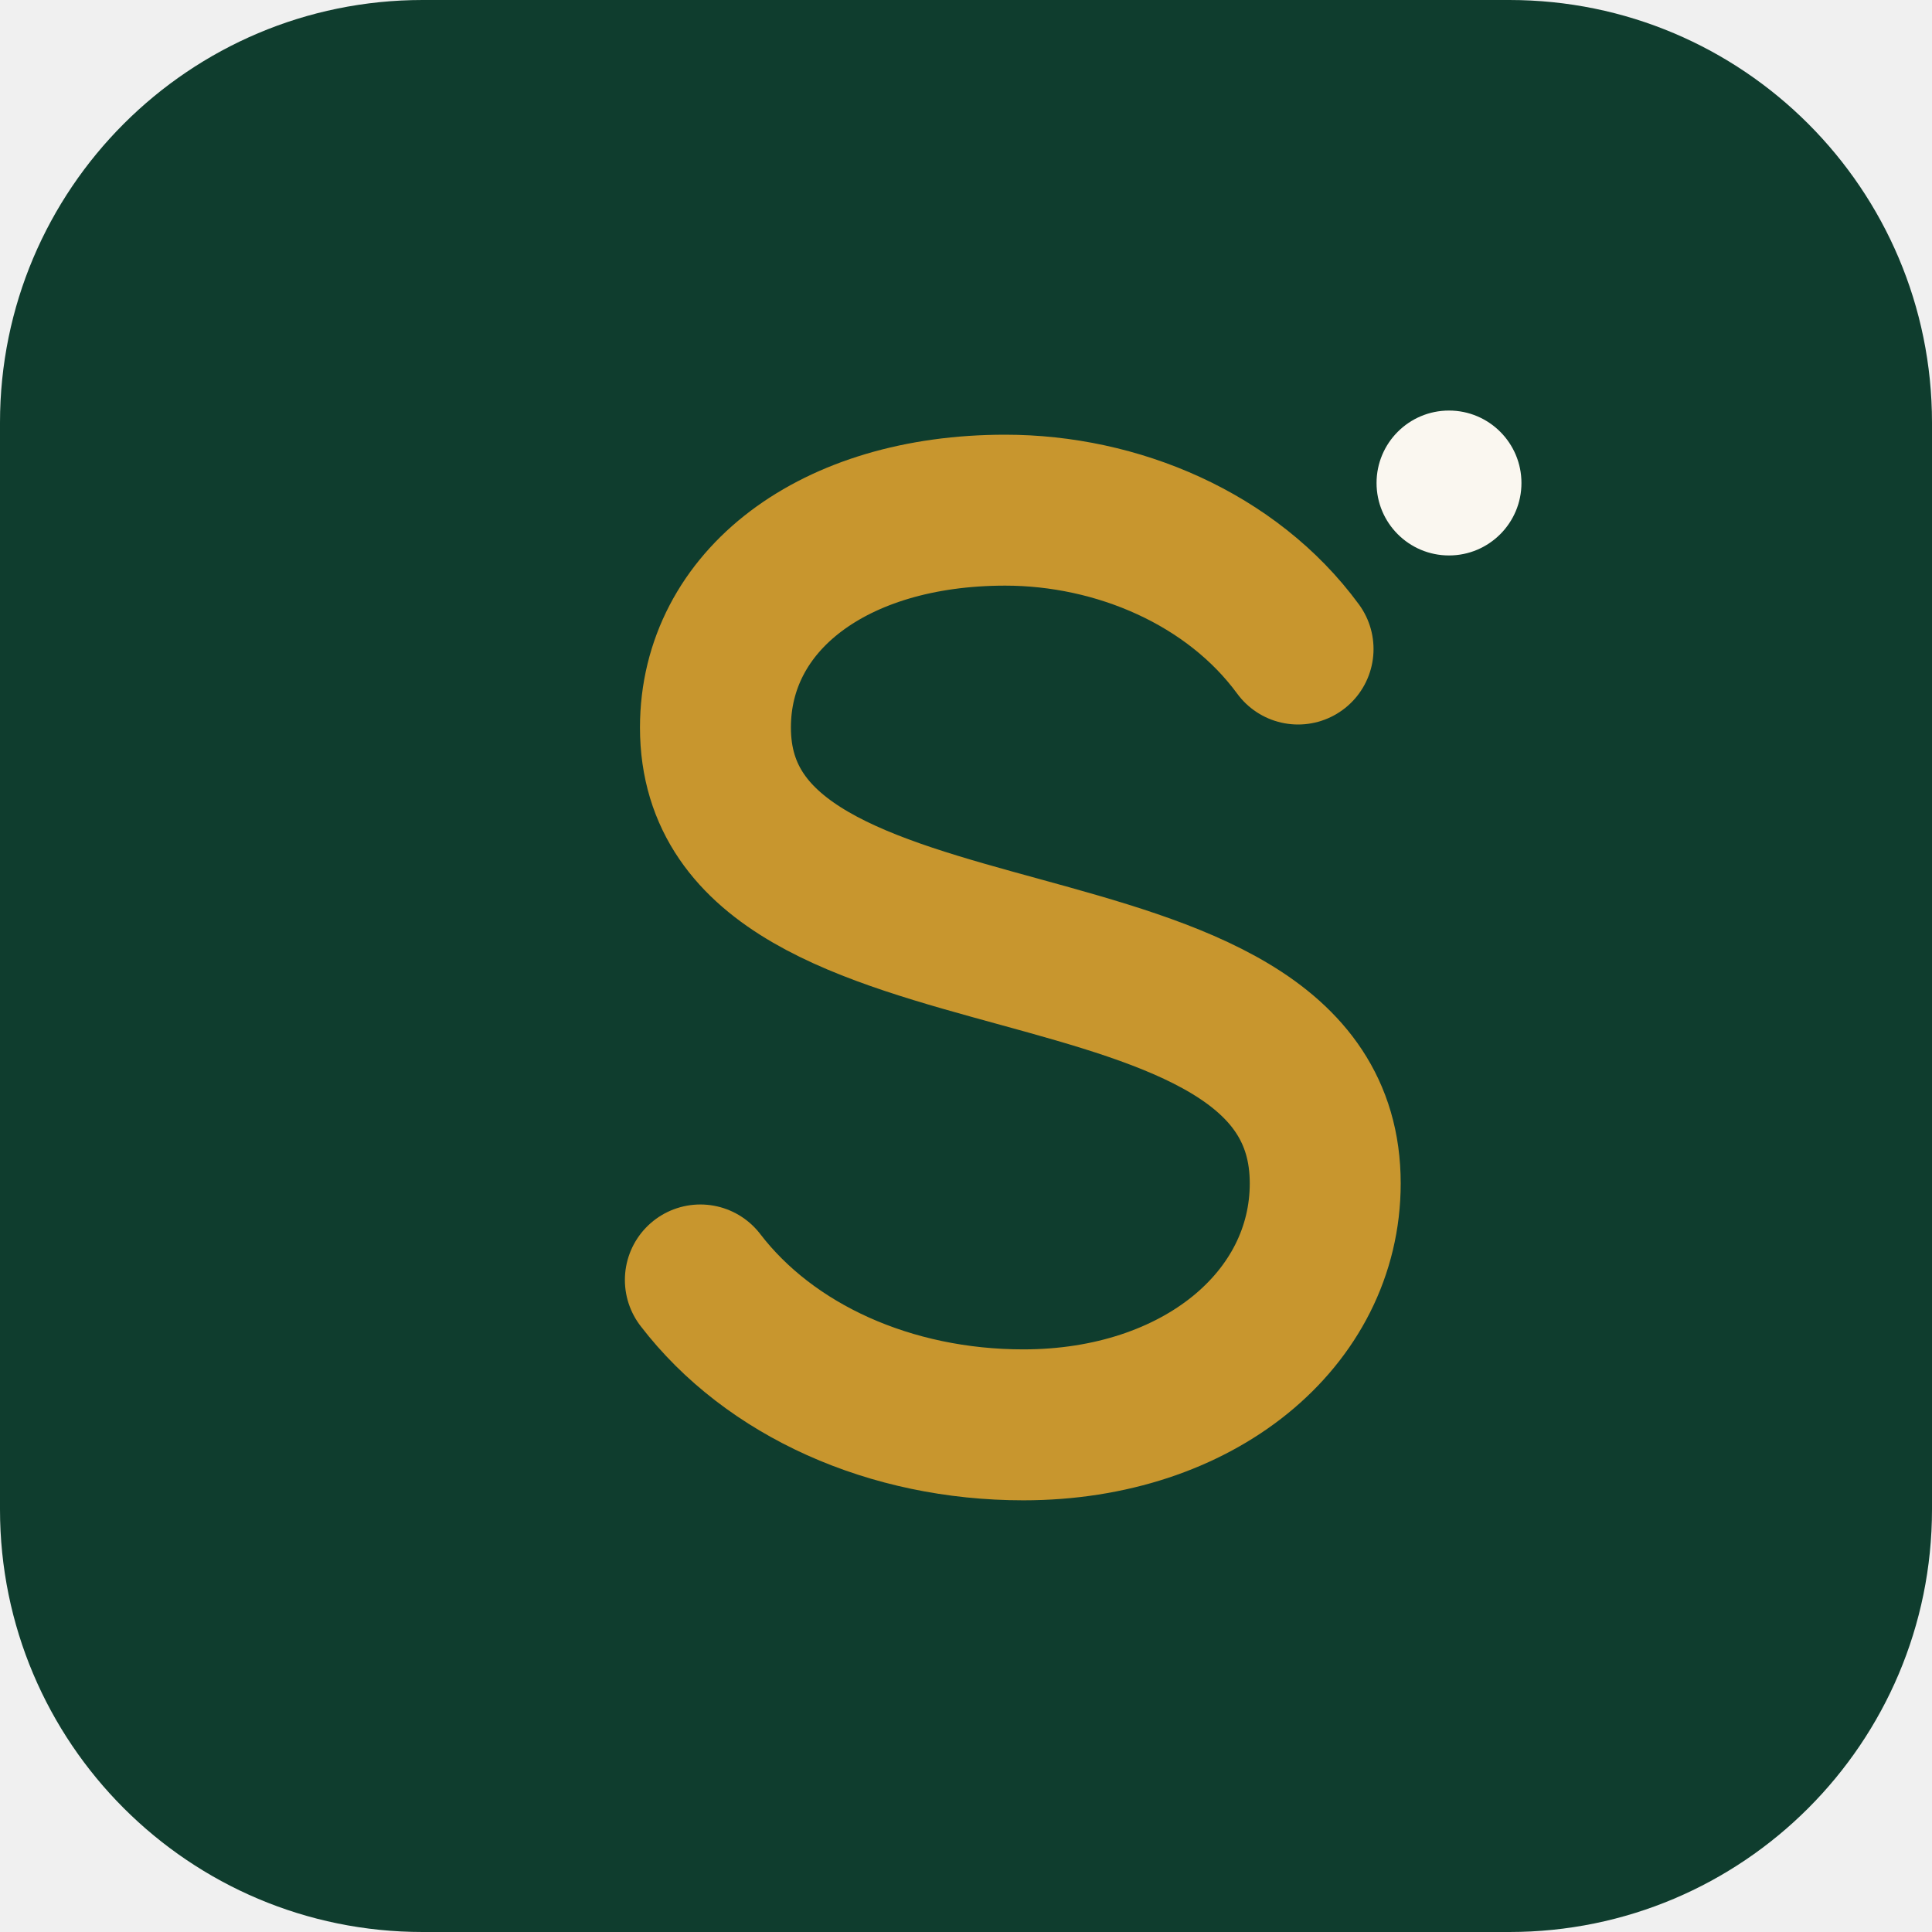
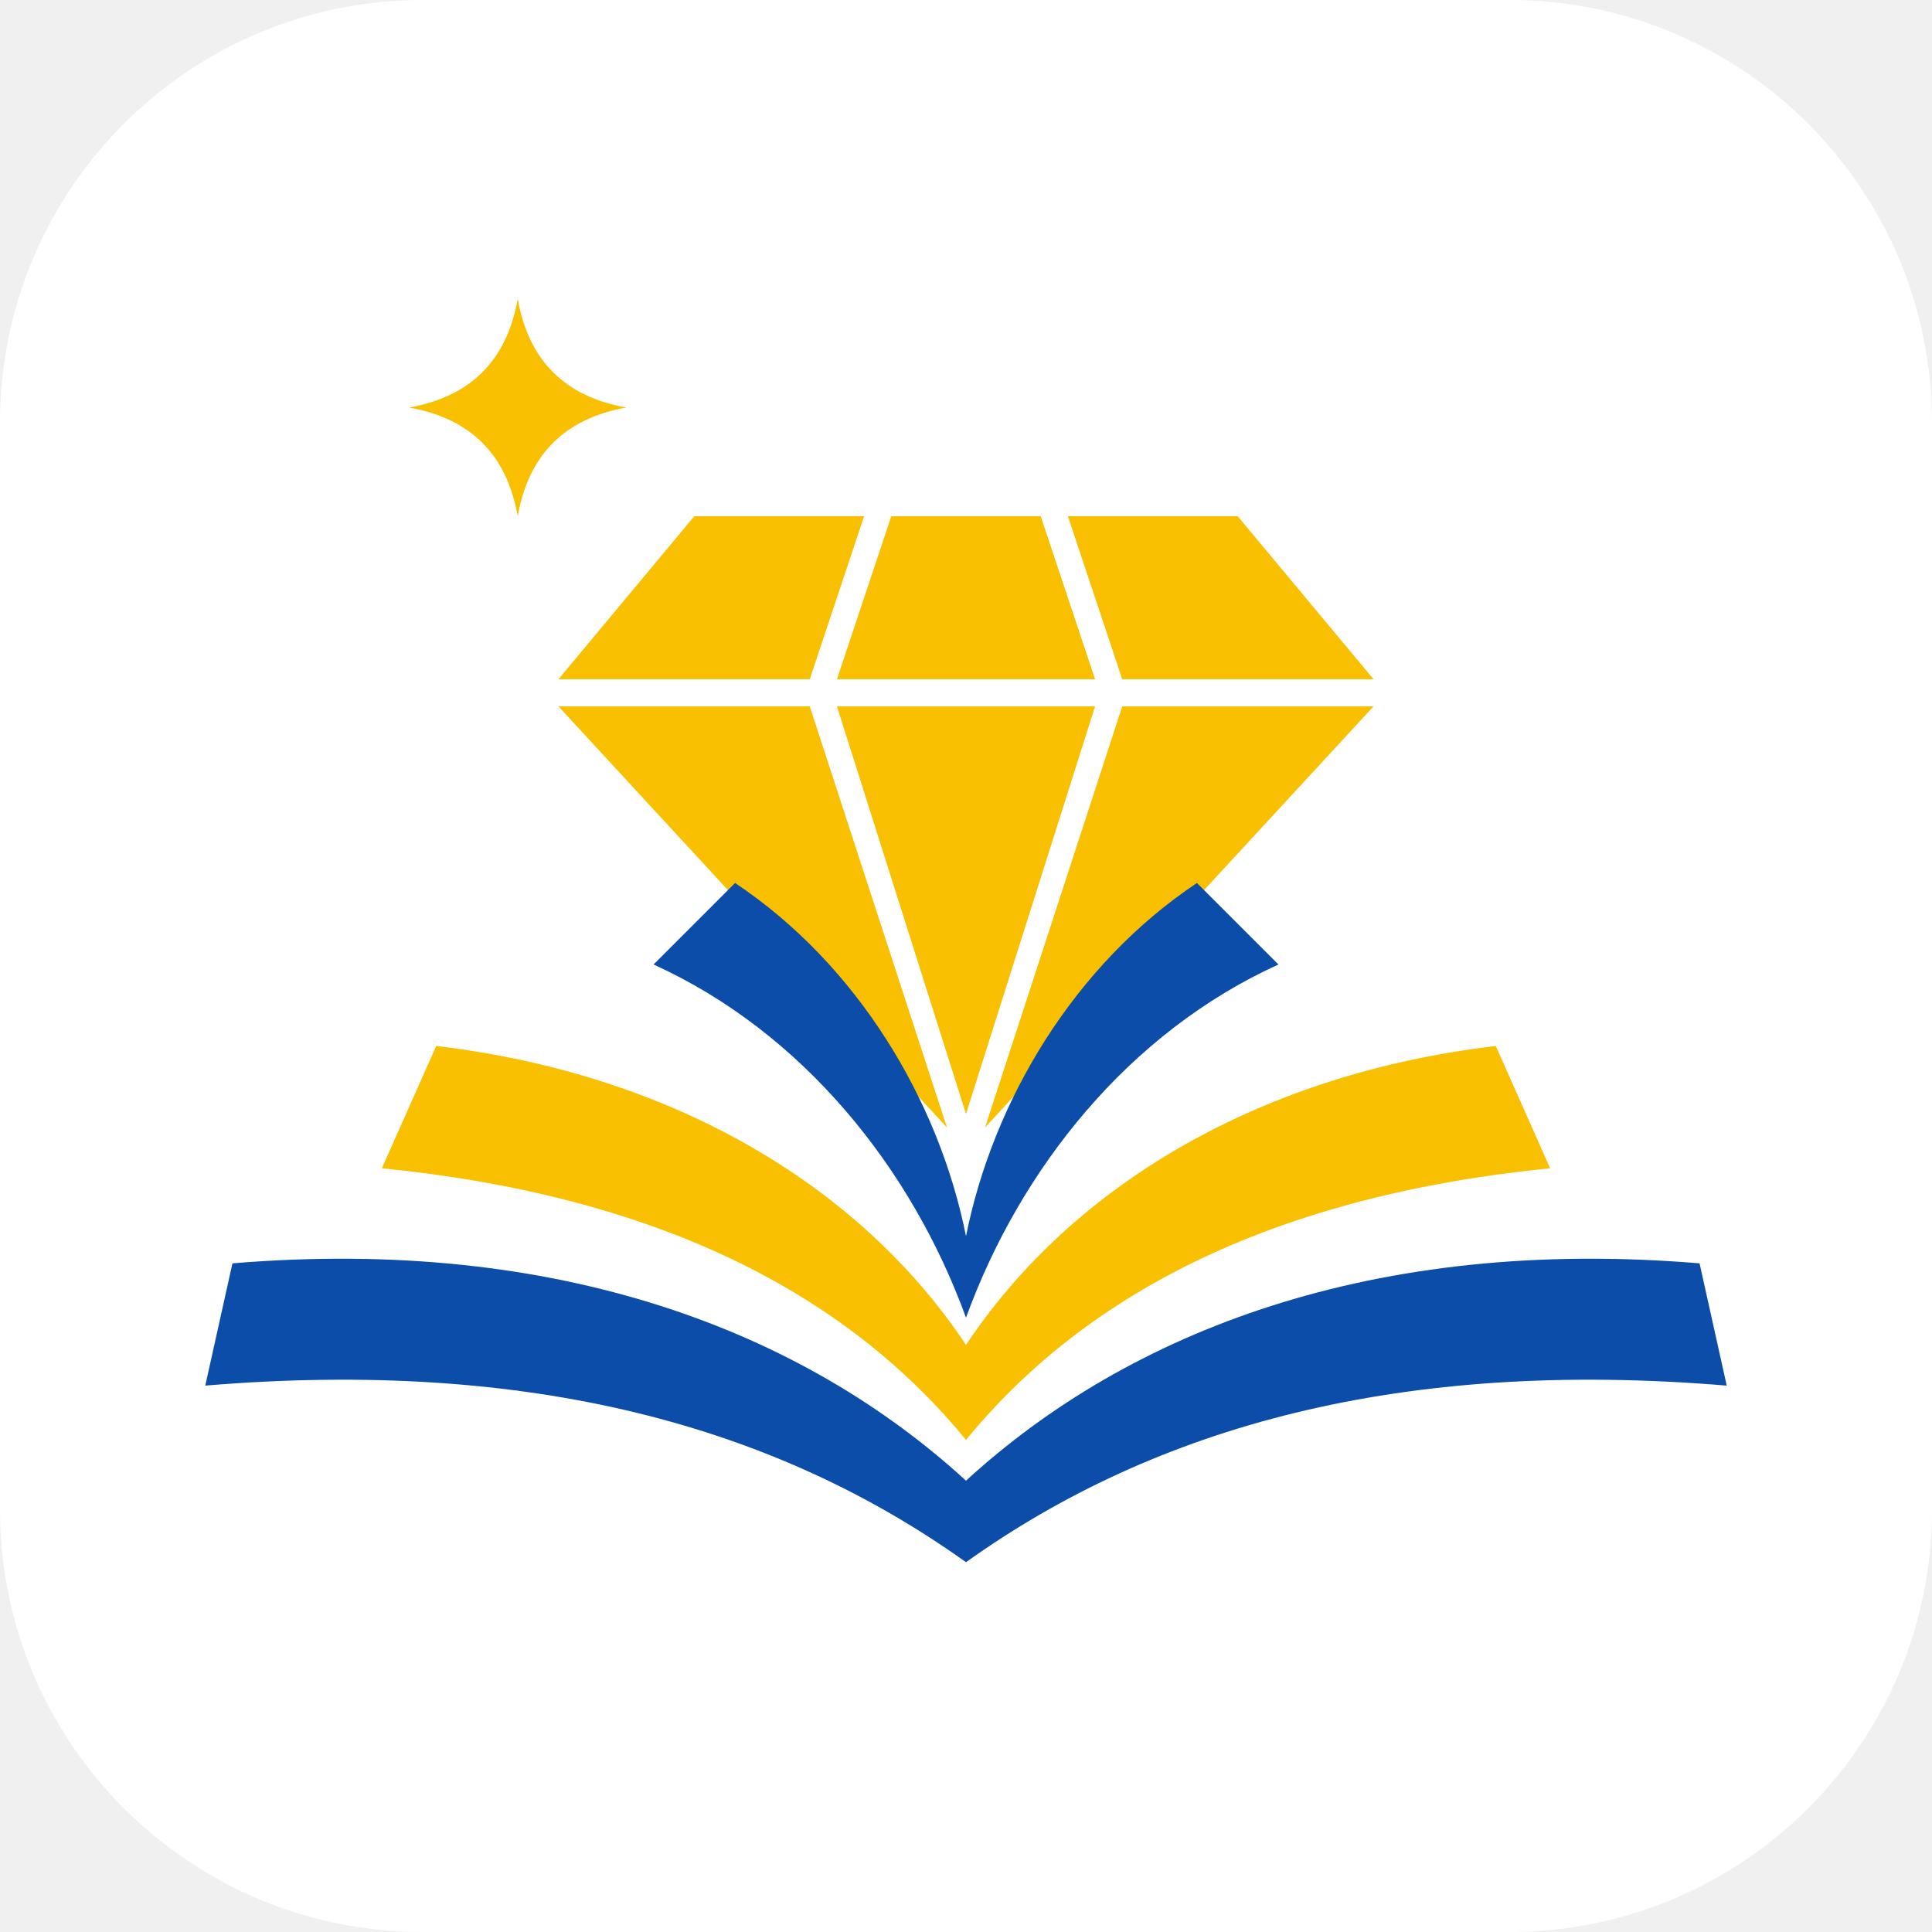
- <svg xmlns="http://www.w3.org/2000/svg" viewBox="0 0 64 64" role="img" aria-label="SEF Ghana">
-   <rect width="64" height="64" rx="14" fill="#0F3D2E" />
-   <path d="M43 21.5c-2.2-3-6-4.6-9.7-4.6-5.7 0-9.6 3-9.6 7.2 0 9.4 20.2 5.4 20.2 15.1 0 4.5-4.2 8-10 8-4.4 0-8.4-1.8-10.7-4.8" fill="none" stroke="#C8962E" stroke-width="5" stroke-linecap="round" />
-   <circle cx="48" cy="16" r="2.4" fill="#FAF7F0" />
+ <svg xmlns="http://www.w3.org/2000/svg" viewBox="0 0 64 64">
+   <rect width="64" height="64" rx="14" fill="#FFFFFF" />
+   <g transform="translate(5 9) scale(0.45)">
+     <path d="M27 2 Q28.2 8.8 35 10 Q28.2 11.2 27 18 Q25.8 11.2 19 10 Q25.8 8.8 27 2 Z" fill="#F8C000" />
+     <g fill="#F8C000">
+       <path d="M40 18 H52.5 L48.5 30 H30 Z" />
+       <path d="M54.5 18 H65.5 L69.5 30 H50.5 Z" />
+       <path d="M67.5 18 H80 L90 30 H71.5 Z" />
+       <path d="M30 32 H48.5 L58.6 63 Z" />
+       <path d="M50.5 32 H69.5 L60 62 Z" />
+       <path d="M71.5 32 H90 L61.4 63 Z" />
+     </g>
+     <g id="pages">
+       <path d="M60 95 C46 85 28 80 4 82 L6 73 C30 71 48 78 60 89 Z" fill="#0B4DA8" />
+       <path d="M60 86 C51 75 37 68 17 66 L21 57 C38 59 52 67 60 79 Z" fill="#F8C000" />
+       <path d="M60 77 C56 66 48 56 37 51 L43 45 C52 51 58 61 60 71 Z" fill="#0B4DA8" />
+     </g>
+     <use href="#pages" transform="translate(120 0) scale(-1 1)" />
+   </g>
</svg>
